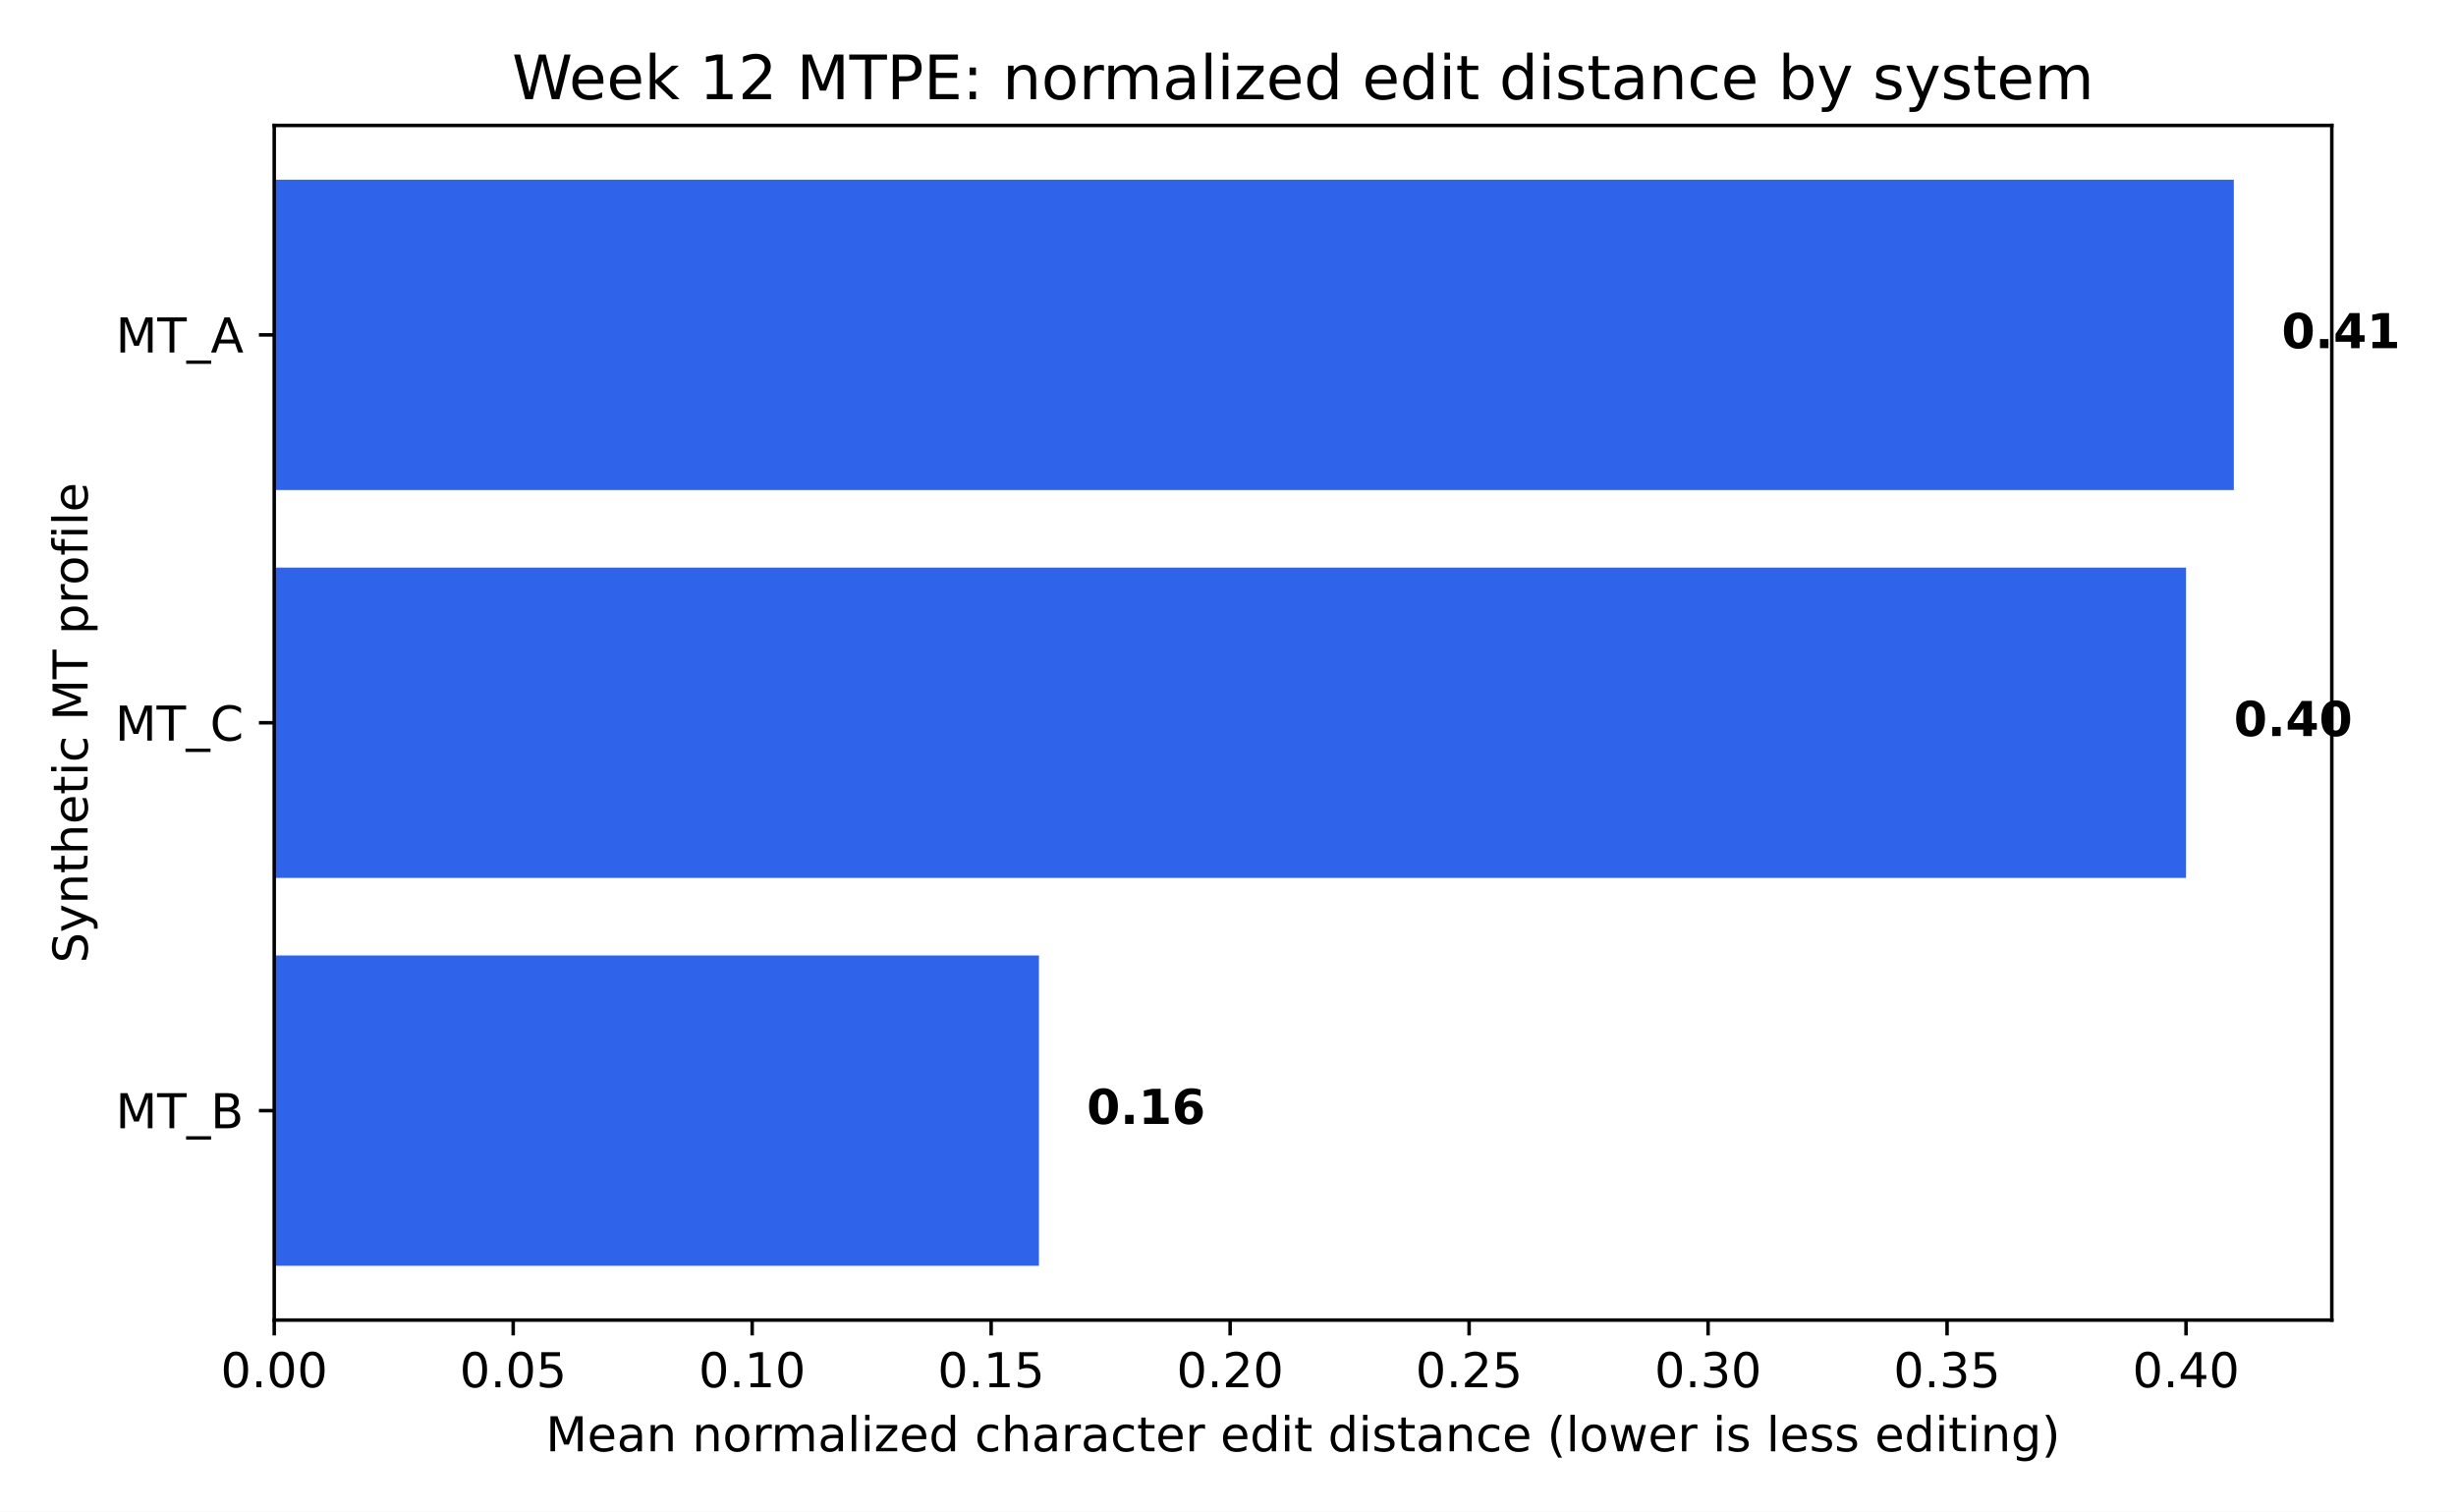
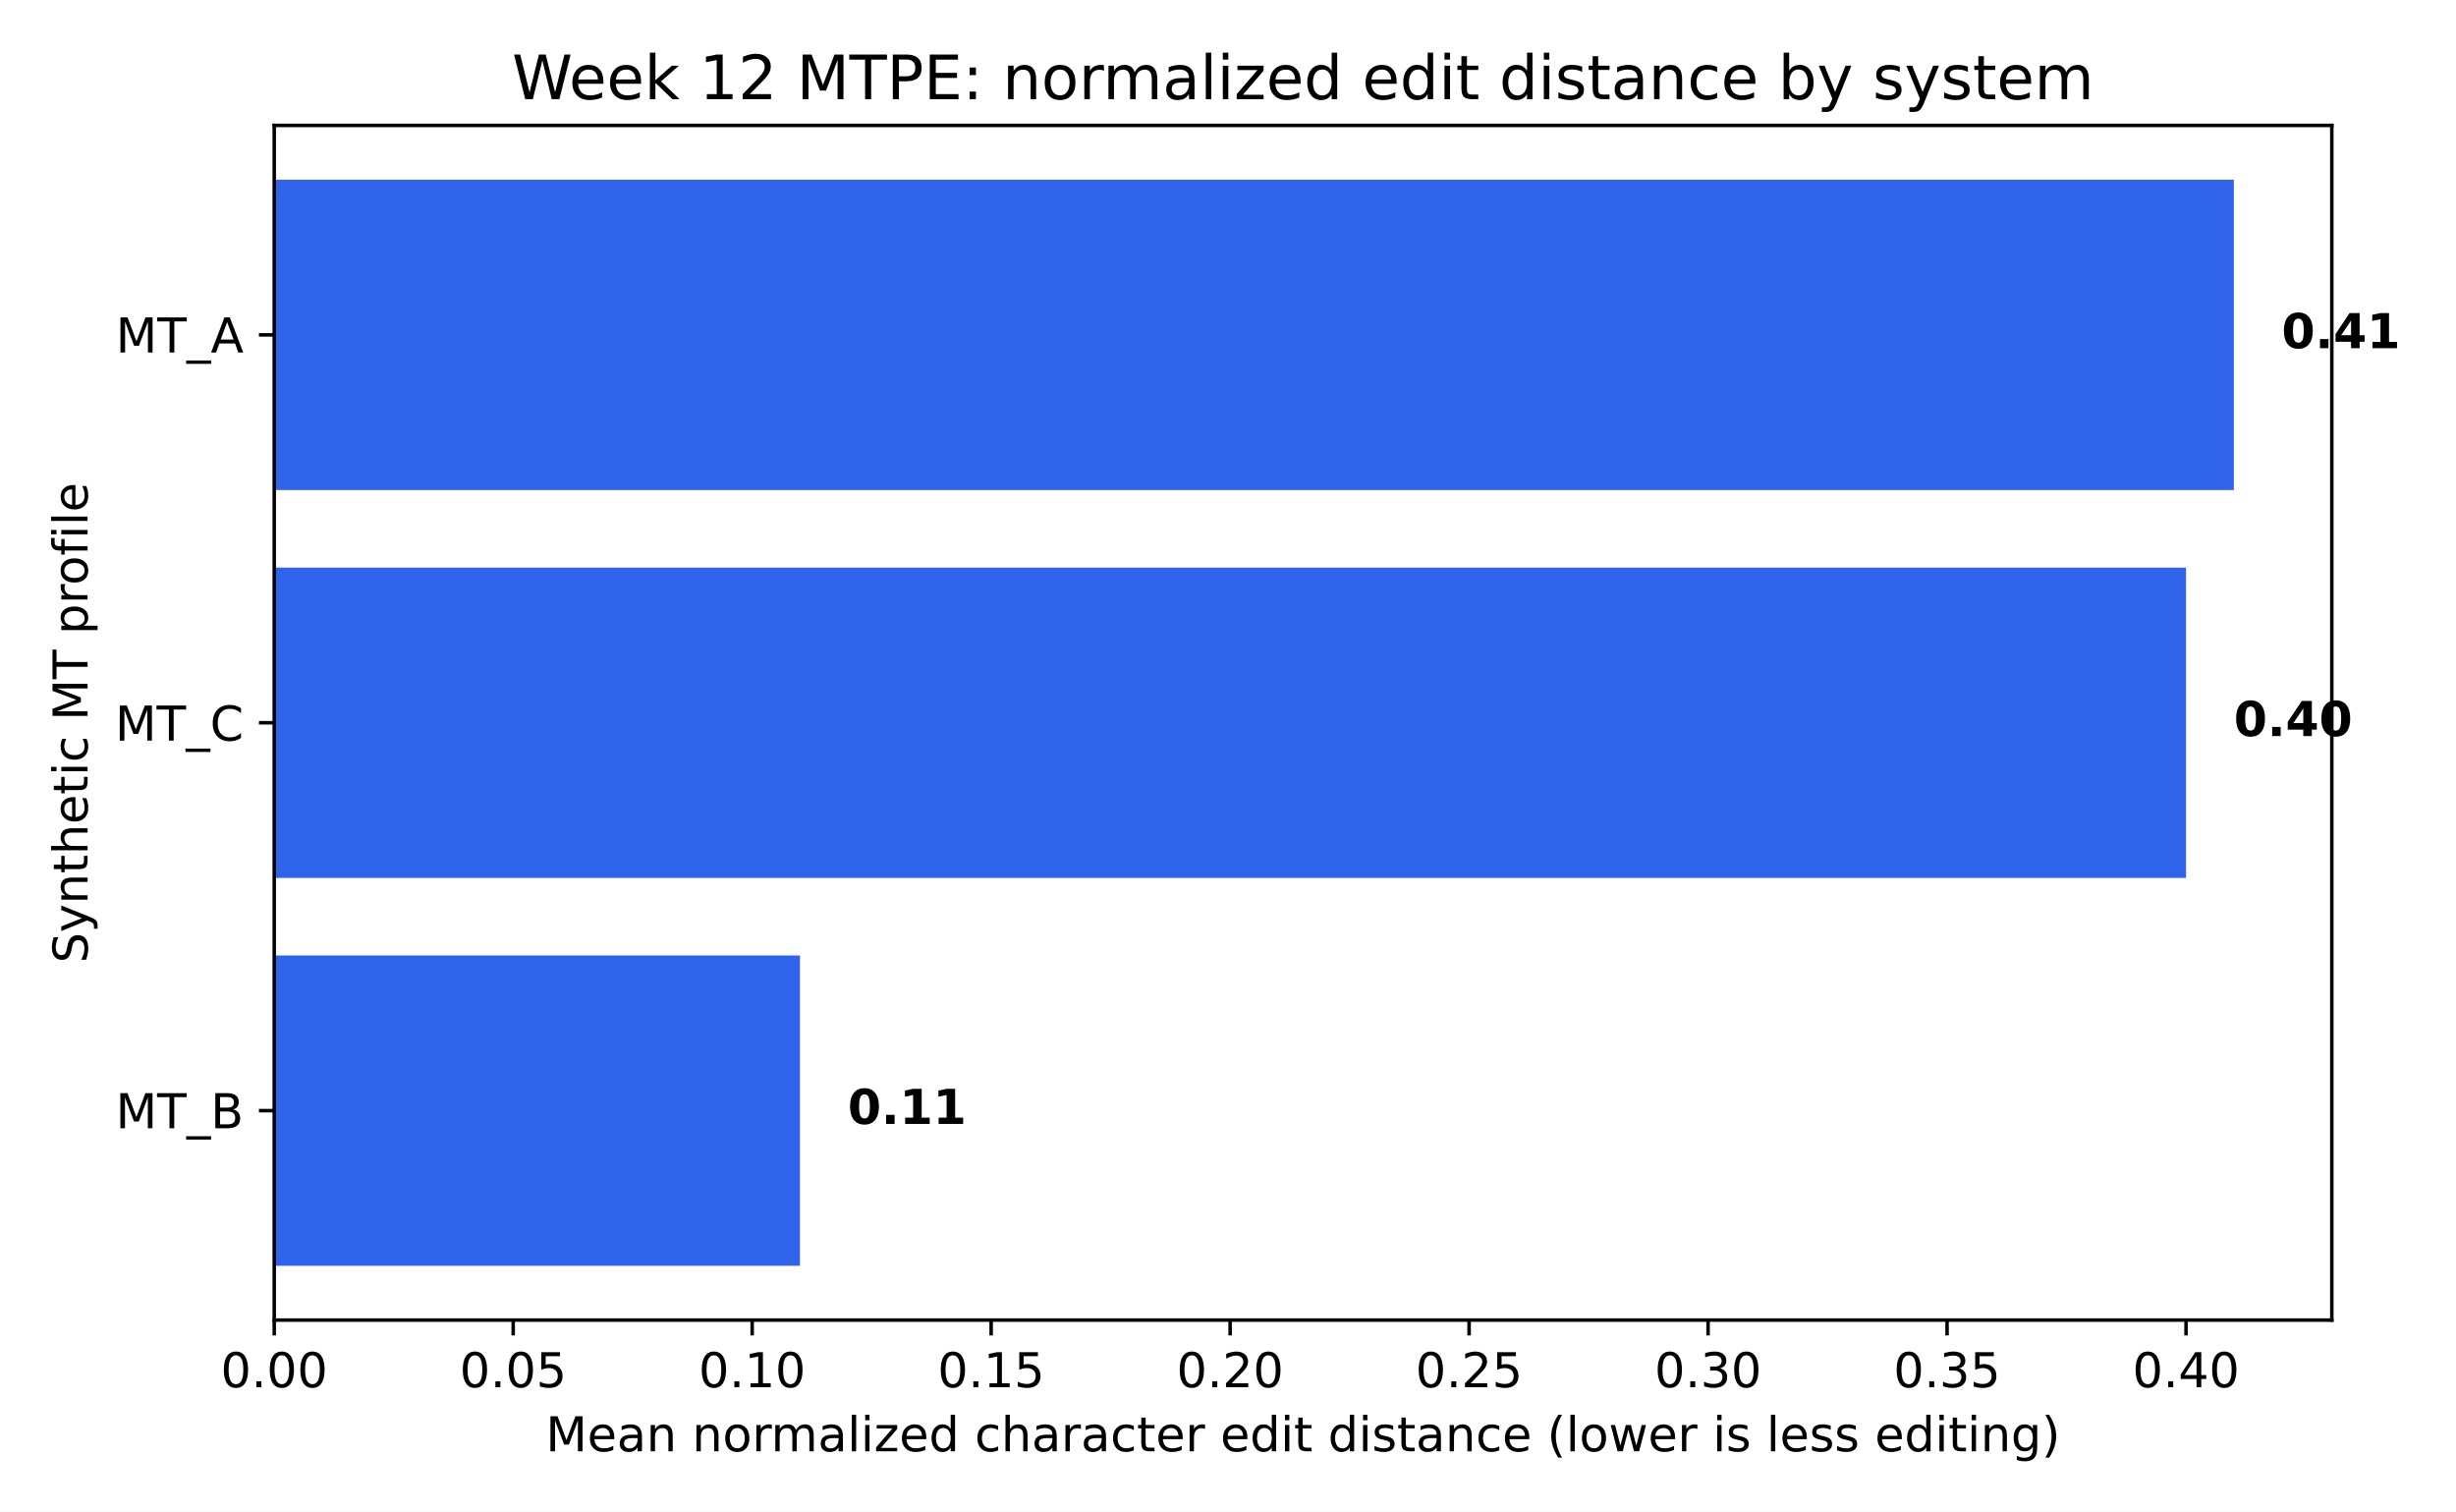
<svg xmlns="http://www.w3.org/2000/svg" xmlns:xlink="http://www.w3.org/1999/xlink" width="561.6pt" height="345.6pt" viewBox="0 0 561.6 345.6" version="1.1">
  <defs>
    <style type="text/css">*{stroke-linejoin: round; stroke-linecap: butt}</style>
  </defs>
  <g id="figure_1">
    <g id="patch_1">
      <path d="M 0 345.6 L 561.6 345.6 L 561.6 0 L 0 0 z " style="fill: #ffffff" />
    </g>
    <g id="axes_1">
      <g id="patch_2">
        <path d="M 62.705 301.84 L 533.201 301.84 L 533.201 28.68 L 62.705 28.68 z " style="fill: #ffffff" />
      </g>
      <g id="patch_3">
-         <path d="M 62.705 289.424 L 237.57 289.424 L 237.57 218.473 L 62.705 218.473 z " clip-path="url(#p471a592972)" style="fill: #2f63ea" />
+         <path d="M 62.705 289.424 L 182.925 289.424 L 182.925 218.473 L 62.705 218.473 z " clip-path="url(#pc0c512b8da)" style="fill: #2f63ea" />
      </g>
      <g id="patch_4">
-         <path d="M 62.705 200.735 L 499.867 200.735 L 499.867 129.785 L 62.705 129.785 z " clip-path="url(#p471a592972)" style="fill: #2f63ea" />
+         <path d="M 62.705 200.735 L 499.867 200.735 L 499.867 129.785 L 62.705 129.785 z " clip-path="url(#pc0c512b8da)" style="fill: #2f63ea" />
      </g>
      <g id="patch_5">
-         <path d="M 62.705 112.047 L 510.796 112.047 L 510.796 41.096 L 62.705 41.096 z " clip-path="url(#p471a592972)" style="fill: #2f63ea" />
+         <path d="M 62.705 112.047 L 510.796 112.047 L 510.796 41.096 L 62.705 41.096 z " clip-path="url(#pc0c512b8da)" style="fill: #2f63ea" />
      </g>
      <g id="matplotlib.axis_1">
        <g id="xtick_1">
          <g id="line2d_1">
            <defs>
-               <path id="med343d8e0c" d="M 0 0 L 0 3.5 " style="stroke: #000000; stroke-width: 0.8" />
+               <path id="m6faacc003a" d="M 0 0 L 0 3.5 " style="stroke: #000000; stroke-width: 0.8" />
            </defs>
            <g>
-               <use xlink:href="#med343d8e0c" x="62.705" y="301.84" style="stroke: #000000; stroke-width: 0.8" />
+               <use xlink:href="#m6faacc003a" x="62.705" y="301.84" style="stroke: #000000; stroke-width: 0.8" />
            </g>
          </g>
          <g id="text_1">
            <g transform="translate(50.45891 317.1983) scale(0.11 -0.11)">
              <defs>
                <path id="DejaVuSans-30" d="M 2034 4250 Q 1547 4250 1301 3770 Q 1056 3291 1056 2328 Q 1056 1369 1301 889 Q 1547 409 2034 409 Q 2525 409 2770 889 Q 3016 1369 3016 2328 Q 3016 3291 2770 3770 Q 2525 4250 2034 4250 z M 2034 4750 Q 2819 4750 3233 4129 Q 3647 3509 3647 2328 Q 3647 1150 3233 529 Q 2819 -91 2034 -91 Q 1250 -91 836 529 Q 422 1150 422 2328 Q 422 3509 836 4129 Q 1250 4750 2034 4750 z " transform="scale(0.015625)" />
                <path id="DejaVuSans-2e" d="M 684 794 L 1344 794 L 1344 0 L 684 0 L 684 794 z " transform="scale(0.015625)" />
              </defs>
              <use xlink:href="#DejaVuSans-30" />
              <use xlink:href="#DejaVuSans-2e" x="63.623" />
              <use xlink:href="#DejaVuSans-30" x="95.41" />
              <use xlink:href="#DejaVuSans-30" x="159.033" />
            </g>
          </g>
        </g>
        <g id="xtick_2">
          <g id="line2d_2">
            <g>
-               <use xlink:href="#med343d8e0c" x="117.35" y="301.84" style="stroke: #000000; stroke-width: 0.8" />
+               <use xlink:href="#m6faacc003a" x="117.35" y="301.84" style="stroke: #000000; stroke-width: 0.8" />
            </g>
          </g>
          <g id="text_2">
            <g transform="translate(105.1042 317.1983) scale(0.11 -0.11)">
              <defs>
                <path id="DejaVuSans-35" d="M 691 4666 L 3169 4666 L 3169 4134 L 1269 4134 L 1269 2991 Q 1406 3038 1543 3061 Q 1681 3084 1819 3084 Q 2600 3084 3056 2656 Q 3513 2228 3513 1497 Q 3513 744 3044 326 Q 2575 -91 1722 -91 Q 1428 -91 1123 -41 Q 819 9 494 109 L 494 744 Q 775 591 1075 516 Q 1375 441 1709 441 Q 2250 441 2565 725 Q 2881 1009 2881 1497 Q 2881 1984 2565 2268 Q 2250 2553 1709 2553 Q 1456 2553 1204 2497 Q 953 2441 691 2322 L 691 4666 z " transform="scale(0.015625)" />
              </defs>
              <use xlink:href="#DejaVuSans-30" />
              <use xlink:href="#DejaVuSans-2e" x="63.623" />
              <use xlink:href="#DejaVuSans-30" x="95.41" />
              <use xlink:href="#DejaVuSans-35" x="159.033" />
            </g>
          </g>
        </g>
        <g id="xtick_3">
          <g id="line2d_3">
            <g>
-               <use xlink:href="#med343d8e0c" x="171.996" y="301.84" style="stroke: #000000; stroke-width: 0.8" />
+               <use xlink:href="#m6faacc003a" x="171.996" y="301.84" style="stroke: #000000; stroke-width: 0.8" />
            </g>
          </g>
          <g id="text_3">
            <g transform="translate(159.7494 317.1983) scale(0.11 -0.11)">
              <defs>
                <path id="DejaVuSans-31" d="M 794 531 L 1825 531 L 1825 4091 L 703 3866 L 703 4441 L 1819 4666 L 2450 4666 L 2450 531 L 3481 531 L 3481 0 L 794 0 L 794 531 z " transform="scale(0.015625)" />
              </defs>
              <use xlink:href="#DejaVuSans-30" />
              <use xlink:href="#DejaVuSans-2e" x="63.623" />
              <use xlink:href="#DejaVuSans-31" x="95.41" />
              <use xlink:href="#DejaVuSans-30" x="159.033" />
            </g>
          </g>
        </g>
        <g id="xtick_4">
          <g id="line2d_4">
            <g>
-               <use xlink:href="#med343d8e0c" x="226.641" y="301.84" style="stroke: #000000; stroke-width: 0.8" />
+               <use xlink:href="#m6faacc003a" x="226.641" y="301.84" style="stroke: #000000; stroke-width: 0.8" />
            </g>
          </g>
          <g id="text_4">
            <g transform="translate(214.3947 317.1983) scale(0.11 -0.11)">
              <use xlink:href="#DejaVuSans-30" />
              <use xlink:href="#DejaVuSans-2e" x="63.623" />
              <use xlink:href="#DejaVuSans-31" x="95.41" />
              <use xlink:href="#DejaVuSans-35" x="159.033" />
            </g>
          </g>
        </g>
        <g id="xtick_5">
          <g id="line2d_5">
            <g>
-               <use xlink:href="#med343d8e0c" x="281.286" y="301.84" style="stroke: #000000; stroke-width: 0.8" />
+               <use xlink:href="#m6faacc003a" x="281.286" y="301.84" style="stroke: #000000; stroke-width: 0.8" />
            </g>
          </g>
          <g id="text_5">
            <g transform="translate(269.0399 317.1983) scale(0.11 -0.11)">
              <defs>
                <path id="DejaVuSans-32" d="M 1228 531 L 3431 531 L 3431 0 L 469 0 L 469 531 Q 828 903 1448 1529 Q 2069 2156 2228 2338 Q 2531 2678 2651 2914 Q 2772 3150 2772 3378 Q 2772 3750 2511 3984 Q 2250 4219 1831 4219 Q 1534 4219 1204 4116 Q 875 4013 500 3803 L 500 4441 Q 881 4594 1212 4672 Q 1544 4750 1819 4750 Q 2544 4750 2975 4387 Q 3406 4025 3406 3419 Q 3406 3131 3298 2873 Q 3191 2616 2906 2266 Q 2828 2175 2409 1742 Q 1991 1309 1228 531 z " transform="scale(0.015625)" />
              </defs>
              <use xlink:href="#DejaVuSans-30" />
              <use xlink:href="#DejaVuSans-2e" x="63.623" />
              <use xlink:href="#DejaVuSans-32" x="95.41" />
              <use xlink:href="#DejaVuSans-30" x="159.033" />
            </g>
          </g>
        </g>
        <g id="xtick_6">
          <g id="line2d_6">
            <g>
-               <use xlink:href="#med343d8e0c" x="335.931" y="301.84" style="stroke: #000000; stroke-width: 0.8" />
+               <use xlink:href="#m6faacc003a" x="335.931" y="301.84" style="stroke: #000000; stroke-width: 0.8" />
            </g>
          </g>
          <g id="text_6">
            <g transform="translate(323.6852 317.1983) scale(0.11 -0.11)">
              <use xlink:href="#DejaVuSans-30" />
              <use xlink:href="#DejaVuSans-2e" x="63.623" />
              <use xlink:href="#DejaVuSans-32" x="95.41" />
              <use xlink:href="#DejaVuSans-35" x="159.033" />
            </g>
          </g>
        </g>
        <g id="xtick_7">
          <g id="line2d_7">
            <g>
-               <use xlink:href="#med343d8e0c" x="390.577" y="301.84" style="stroke: #000000; stroke-width: 0.8" />
+               <use xlink:href="#m6faacc003a" x="390.577" y="301.84" style="stroke: #000000; stroke-width: 0.8" />
            </g>
          </g>
          <g id="text_7">
            <g transform="translate(378.3304 317.1983) scale(0.11 -0.11)">
              <defs>
                <path id="DejaVuSans-33" d="M 2597 2516 Q 3050 2419 3304 2112 Q 3559 1806 3559 1356 Q 3559 666 3084 287 Q 2609 -91 1734 -91 Q 1441 -91 1130 -33 Q 819 25 488 141 L 488 750 Q 750 597 1062 519 Q 1375 441 1716 441 Q 2309 441 2620 675 Q 2931 909 2931 1356 Q 2931 1769 2642 2001 Q 2353 2234 1838 2234 L 1294 2234 L 1294 2753 L 1863 2753 Q 2328 2753 2575 2939 Q 2822 3125 2822 3475 Q 2822 3834 2567 4026 Q 2313 4219 1838 4219 Q 1578 4219 1281 4162 Q 984 4106 628 3988 L 628 4550 Q 988 4650 1302 4700 Q 1616 4750 1894 4750 Q 2613 4750 3031 4423 Q 3450 4097 3450 3541 Q 3450 3153 3228 2886 Q 3006 2619 2597 2516 z " transform="scale(0.015625)" />
              </defs>
              <use xlink:href="#DejaVuSans-30" />
              <use xlink:href="#DejaVuSans-2e" x="63.623" />
              <use xlink:href="#DejaVuSans-33" x="95.41" />
              <use xlink:href="#DejaVuSans-30" x="159.033" />
            </g>
          </g>
        </g>
        <g id="xtick_8">
          <g id="line2d_8">
            <g>
-               <use xlink:href="#med343d8e0c" x="445.222" y="301.84" style="stroke: #000000; stroke-width: 0.8" />
+               <use xlink:href="#m6faacc003a" x="445.222" y="301.84" style="stroke: #000000; stroke-width: 0.8" />
            </g>
          </g>
          <g id="text_8">
            <g transform="translate(432.9757 317.1983) scale(0.11 -0.11)">
              <use xlink:href="#DejaVuSans-30" />
              <use xlink:href="#DejaVuSans-2e" x="63.623" />
              <use xlink:href="#DejaVuSans-33" x="95.41" />
              <use xlink:href="#DejaVuSans-35" x="159.033" />
            </g>
          </g>
        </g>
        <g id="xtick_9">
          <g id="line2d_9">
            <g>
-               <use xlink:href="#med343d8e0c" x="499.867" y="301.84" style="stroke: #000000; stroke-width: 0.8" />
+               <use xlink:href="#m6faacc003a" x="499.867" y="301.84" style="stroke: #000000; stroke-width: 0.8" />
            </g>
          </g>
          <g id="text_9">
            <g transform="translate(487.6209 317.1983) scale(0.11 -0.11)">
              <defs>
                <path id="DejaVuSans-34" d="M 2419 4116 L 825 1625 L 2419 1625 L 2419 4116 z M 2253 4666 L 3047 4666 L 3047 1625 L 3713 1625 L 3713 1100 L 3047 1100 L 3047 0 L 2419 0 L 2419 1100 L 313 1100 L 313 1709 L 2253 4666 z " transform="scale(0.015625)" />
              </defs>
              <use xlink:href="#DejaVuSans-30" />
              <use xlink:href="#DejaVuSans-2e" x="63.623" />
              <use xlink:href="#DejaVuSans-34" x="95.41" />
              <use xlink:href="#DejaVuSans-30" x="159.033" />
            </g>
          </g>
        </g>
        <g id="text_10">
          <g transform="translate(124.7896 331.8442) scale(0.11 -0.11)">
            <defs>
              <path id="DejaVuSans-4d" d="M 628 4666 L 1569 4666 L 2759 1491 L 3956 4666 L 4897 4666 L 4897 0 L 4281 0 L 4281 4097 L 3078 897 L 2444 897 L 1241 4097 L 1241 0 L 628 0 L 628 4666 z " transform="scale(0.015625)" />
              <path id="DejaVuSans-65" d="M 3597 1894 L 3597 1613 L 953 1613 Q 991 1019 1311 708 Q 1631 397 2203 397 Q 2534 397 2845 478 Q 3156 559 3463 722 L 3463 178 Q 3153 47 2828 -22 Q 2503 -91 2169 -91 Q 1331 -91 842 396 Q 353 884 353 1716 Q 353 2575 817 3079 Q 1281 3584 2069 3584 Q 2775 3584 3186 3129 Q 3597 2675 3597 1894 z M 3022 2063 Q 3016 2534 2758 2815 Q 2500 3097 2075 3097 Q 1594 3097 1305 2825 Q 1016 2553 972 2059 L 3022 2063 z " transform="scale(0.015625)" />
              <path id="DejaVuSans-61" d="M 2194 1759 Q 1497 1759 1228 1600 Q 959 1441 959 1056 Q 959 750 1161 570 Q 1363 391 1709 391 Q 2188 391 2477 730 Q 2766 1069 2766 1631 L 2766 1759 L 2194 1759 z M 3341 1997 L 3341 0 L 2766 0 L 2766 531 Q 2569 213 2275 61 Q 1981 -91 1556 -91 Q 1019 -91 701 211 Q 384 513 384 1019 Q 384 1609 779 1909 Q 1175 2209 1959 2209 L 2766 2209 L 2766 2266 Q 2766 2663 2505 2880 Q 2244 3097 1772 3097 Q 1472 3097 1187 3025 Q 903 2953 641 2809 L 641 3341 Q 956 3463 1253 3523 Q 1550 3584 1831 3584 Q 2591 3584 2966 3190 Q 3341 2797 3341 1997 z " transform="scale(0.015625)" />
              <path id="DejaVuSans-6e" d="M 3513 2113 L 3513 0 L 2938 0 L 2938 2094 Q 2938 2591 2744 2837 Q 2550 3084 2163 3084 Q 1697 3084 1428 2787 Q 1159 2491 1159 1978 L 1159 0 L 581 0 L 581 3500 L 1159 3500 L 1159 2956 Q 1366 3272 1645 3428 Q 1925 3584 2291 3584 Q 2894 3584 3203 3211 Q 3513 2838 3513 2113 z " transform="scale(0.015625)" />
              <path id="DejaVuSans-20" transform="scale(0.015625)" />
              <path id="DejaVuSans-6f" d="M 1959 3097 Q 1497 3097 1228 2736 Q 959 2375 959 1747 Q 959 1119 1226 758 Q 1494 397 1959 397 Q 2419 397 2687 759 Q 2956 1122 2956 1747 Q 2956 2369 2687 2733 Q 2419 3097 1959 3097 z M 1959 3584 Q 2709 3584 3137 3096 Q 3566 2609 3566 1747 Q 3566 888 3137 398 Q 2709 -91 1959 -91 Q 1206 -91 779 398 Q 353 888 353 1747 Q 353 2609 779 3096 Q 1206 3584 1959 3584 z " transform="scale(0.015625)" />
              <path id="DejaVuSans-72" d="M 2631 2963 Q 2534 3019 2420 3045 Q 2306 3072 2169 3072 Q 1681 3072 1420 2755 Q 1159 2438 1159 1844 L 1159 0 L 581 0 L 581 3500 L 1159 3500 L 1159 2956 Q 1341 3275 1631 3429 Q 1922 3584 2338 3584 Q 2397 3584 2469 3576 Q 2541 3569 2628 3553 L 2631 2963 z " transform="scale(0.015625)" />
              <path id="DejaVuSans-6d" d="M 3328 2828 Q 3544 3216 3844 3400 Q 4144 3584 4550 3584 Q 5097 3584 5394 3201 Q 5691 2819 5691 2113 L 5691 0 L 5113 0 L 5113 2094 Q 5113 2597 4934 2840 Q 4756 3084 4391 3084 Q 3944 3084 3684 2787 Q 3425 2491 3425 1978 L 3425 0 L 2847 0 L 2847 2094 Q 2847 2600 2669 2842 Q 2491 3084 2119 3084 Q 1678 3084 1418 2786 Q 1159 2488 1159 1978 L 1159 0 L 581 0 L 581 3500 L 1159 3500 L 1159 2956 Q 1356 3278 1631 3431 Q 1906 3584 2284 3584 Q 2666 3584 2933 3390 Q 3200 3197 3328 2828 z " transform="scale(0.015625)" />
              <path id="DejaVuSans-6c" d="M 603 4863 L 1178 4863 L 1178 0 L 603 0 L 603 4863 z " transform="scale(0.015625)" />
              <path id="DejaVuSans-69" d="M 603 3500 L 1178 3500 L 1178 0 L 603 0 L 603 3500 z M 603 4863 L 1178 4863 L 1178 4134 L 603 4134 L 603 4863 z " transform="scale(0.015625)" />
              <path id="DejaVuSans-7a" d="M 353 3500 L 3084 3500 L 3084 2975 L 922 459 L 3084 459 L 3084 0 L 275 0 L 275 525 L 2438 3041 L 353 3041 L 353 3500 z " transform="scale(0.015625)" />
              <path id="DejaVuSans-64" d="M 2906 2969 L 2906 4863 L 3481 4863 L 3481 0 L 2906 0 L 2906 525 Q 2725 213 2448 61 Q 2172 -91 1784 -91 Q 1150 -91 751 415 Q 353 922 353 1747 Q 353 2572 751 3078 Q 1150 3584 1784 3584 Q 2172 3584 2448 3432 Q 2725 3281 2906 2969 z M 947 1747 Q 947 1113 1208 752 Q 1469 391 1925 391 Q 2381 391 2643 752 Q 2906 1113 2906 1747 Q 2906 2381 2643 2742 Q 2381 3103 1925 3103 Q 1469 3103 1208 2742 Q 947 2381 947 1747 z " transform="scale(0.015625)" />
              <path id="DejaVuSans-63" d="M 3122 3366 L 3122 2828 Q 2878 2963 2633 3030 Q 2388 3097 2138 3097 Q 1578 3097 1268 2742 Q 959 2388 959 1747 Q 959 1106 1268 751 Q 1578 397 2138 397 Q 2388 397 2633 464 Q 2878 531 3122 666 L 3122 134 Q 2881 22 2623 -34 Q 2366 -91 2075 -91 Q 1284 -91 818 406 Q 353 903 353 1747 Q 353 2603 823 3093 Q 1294 3584 2113 3584 Q 2378 3584 2631 3529 Q 2884 3475 3122 3366 z " transform="scale(0.015625)" />
              <path id="DejaVuSans-68" d="M 3513 2113 L 3513 0 L 2938 0 L 2938 2094 Q 2938 2591 2744 2837 Q 2550 3084 2163 3084 Q 1697 3084 1428 2787 Q 1159 2491 1159 1978 L 1159 0 L 581 0 L 581 4863 L 1159 4863 L 1159 2956 Q 1366 3272 1645 3428 Q 1925 3584 2291 3584 Q 2894 3584 3203 3211 Q 3513 2838 3513 2113 z " transform="scale(0.015625)" />
              <path id="DejaVuSans-74" d="M 1172 4494 L 1172 3500 L 2356 3500 L 2356 3053 L 1172 3053 L 1172 1153 Q 1172 725 1289 603 Q 1406 481 1766 481 L 2356 481 L 2356 0 L 1766 0 Q 1100 0 847 248 Q 594 497 594 1153 L 594 3053 L 172 3053 L 172 3500 L 594 3500 L 594 4494 L 1172 4494 z " transform="scale(0.015625)" />
              <path id="DejaVuSans-73" d="M 2834 3397 L 2834 2853 Q 2591 2978 2328 3040 Q 2066 3103 1784 3103 Q 1356 3103 1142 2972 Q 928 2841 928 2578 Q 928 2378 1081 2264 Q 1234 2150 1697 2047 L 1894 2003 Q 2506 1872 2764 1633 Q 3022 1394 3022 966 Q 3022 478 2636 193 Q 2250 -91 1575 -91 Q 1294 -91 989 -36 Q 684 19 347 128 L 347 722 Q 666 556 975 473 Q 1284 391 1588 391 Q 1994 391 2212 530 Q 2431 669 2431 922 Q 2431 1156 2273 1281 Q 2116 1406 1581 1522 L 1381 1569 Q 847 1681 609 1914 Q 372 2147 372 2553 Q 372 3047 722 3315 Q 1072 3584 1716 3584 Q 2034 3584 2315 3537 Q 2597 3491 2834 3397 z " transform="scale(0.015625)" />
              <path id="DejaVuSans-28" d="M 1984 4856 Q 1566 4138 1362 3434 Q 1159 2731 1159 2009 Q 1159 1288 1364 580 Q 1569 -128 1984 -844 L 1484 -844 Q 1016 -109 783 600 Q 550 1309 550 2009 Q 550 2706 781 3412 Q 1013 4119 1484 4856 L 1984 4856 z " transform="scale(0.015625)" />
              <path id="DejaVuSans-77" d="M 269 3500 L 844 3500 L 1563 769 L 2278 3500 L 2956 3500 L 3675 769 L 4391 3500 L 4966 3500 L 4050 0 L 3372 0 L 2619 2869 L 1863 0 L 1184 0 L 269 3500 z " transform="scale(0.015625)" />
              <path id="DejaVuSans-67" d="M 2906 1791 Q 2906 2416 2648 2759 Q 2391 3103 1925 3103 Q 1463 3103 1205 2759 Q 947 2416 947 1791 Q 947 1169 1205 825 Q 1463 481 1925 481 Q 2391 481 2648 825 Q 2906 1169 2906 1791 z M 3481 434 Q 3481 -459 3084 -895 Q 2688 -1331 1869 -1331 Q 1566 -1331 1297 -1286 Q 1028 -1241 775 -1147 L 775 -588 Q 1028 -725 1275 -790 Q 1522 -856 1778 -856 Q 2344 -856 2625 -561 Q 2906 -266 2906 331 L 2906 616 Q 2728 306 2450 153 Q 2172 0 1784 0 Q 1141 0 747 490 Q 353 981 353 1791 Q 353 2603 747 3093 Q 1141 3584 1784 3584 Q 2172 3584 2450 3431 Q 2728 3278 2906 2969 L 2906 3500 L 3481 3500 L 3481 434 z " transform="scale(0.015625)" />
              <path id="DejaVuSans-29" d="M 513 4856 L 1013 4856 Q 1481 4119 1714 3412 Q 1947 2706 1947 2009 Q 1947 1309 1714 600 Q 1481 -109 1013 -844 L 513 -844 Q 928 -128 1133 580 Q 1338 1288 1338 2009 Q 1338 2731 1133 3434 Q 928 4138 513 4856 z " transform="scale(0.015625)" />
            </defs>
            <use xlink:href="#DejaVuSans-4d" />
            <use xlink:href="#DejaVuSans-65" x="86.279" />
            <use xlink:href="#DejaVuSans-61" x="147.803" />
            <use xlink:href="#DejaVuSans-6e" x="209.082" />
            <use xlink:href="#DejaVuSans-20" x="272.461" />
            <use xlink:href="#DejaVuSans-6e" x="304.248" />
            <use xlink:href="#DejaVuSans-6f" x="367.627" />
            <use xlink:href="#DejaVuSans-72" x="428.809" />
            <use xlink:href="#DejaVuSans-6d" x="468.172" />
            <use xlink:href="#DejaVuSans-61" x="565.584" />
            <use xlink:href="#DejaVuSans-6c" x="626.863" />
            <use xlink:href="#DejaVuSans-69" x="654.646" />
            <use xlink:href="#DejaVuSans-7a" x="682.43" />
            <use xlink:href="#DejaVuSans-65" x="734.92" />
            <use xlink:href="#DejaVuSans-64" x="796.443" />
            <use xlink:href="#DejaVuSans-20" x="859.92" />
            <use xlink:href="#DejaVuSans-63" x="891.707" />
            <use xlink:href="#DejaVuSans-68" x="946.688" />
            <use xlink:href="#DejaVuSans-61" x="1010.066" />
            <use xlink:href="#DejaVuSans-72" x="1071.346" />
            <use xlink:href="#DejaVuSans-61" x="1112.459" />
            <use xlink:href="#DejaVuSans-63" x="1173.738" />
            <use xlink:href="#DejaVuSans-74" x="1228.719" />
            <use xlink:href="#DejaVuSans-65" x="1267.928" />
            <use xlink:href="#DejaVuSans-72" x="1329.451" />
            <use xlink:href="#DejaVuSans-20" x="1370.564" />
            <use xlink:href="#DejaVuSans-65" x="1402.352" />
            <use xlink:href="#DejaVuSans-64" x="1463.875" />
            <use xlink:href="#DejaVuSans-69" x="1527.352" />
            <use xlink:href="#DejaVuSans-74" x="1555.135" />
            <use xlink:href="#DejaVuSans-20" x="1594.344" />
            <use xlink:href="#DejaVuSans-64" x="1626.131" />
            <use xlink:href="#DejaVuSans-69" x="1689.607" />
            <use xlink:href="#DejaVuSans-73" x="1717.391" />
            <use xlink:href="#DejaVuSans-74" x="1769.49" />
            <use xlink:href="#DejaVuSans-61" x="1808.699" />
            <use xlink:href="#DejaVuSans-6e" x="1869.979" />
            <use xlink:href="#DejaVuSans-63" x="1933.357" />
            <use xlink:href="#DejaVuSans-65" x="1988.338" />
            <use xlink:href="#DejaVuSans-20" x="2049.861" />
            <use xlink:href="#DejaVuSans-28" x="2081.648" />
            <use xlink:href="#DejaVuSans-6c" x="2120.662" />
            <use xlink:href="#DejaVuSans-6f" x="2148.445" />
            <use xlink:href="#DejaVuSans-77" x="2209.627" />
            <use xlink:href="#DejaVuSans-65" x="2291.414" />
            <use xlink:href="#DejaVuSans-72" x="2352.938" />
            <use xlink:href="#DejaVuSans-20" x="2394.051" />
            <use xlink:href="#DejaVuSans-69" x="2425.838" />
            <use xlink:href="#DejaVuSans-73" x="2453.621" />
            <use xlink:href="#DejaVuSans-20" x="2505.721" />
            <use xlink:href="#DejaVuSans-6c" x="2537.508" />
            <use xlink:href="#DejaVuSans-65" x="2565.291" />
            <use xlink:href="#DejaVuSans-73" x="2626.814" />
            <use xlink:href="#DejaVuSans-73" x="2678.914" />
            <use xlink:href="#DejaVuSans-20" x="2731.014" />
            <use xlink:href="#DejaVuSans-65" x="2762.801" />
            <use xlink:href="#DejaVuSans-64" x="2824.324" />
            <use xlink:href="#DejaVuSans-69" x="2887.801" />
            <use xlink:href="#DejaVuSans-74" x="2915.584" />
            <use xlink:href="#DejaVuSans-69" x="2954.793" />
            <use xlink:href="#DejaVuSans-6e" x="2982.576" />
            <use xlink:href="#DejaVuSans-67" x="3045.955" />
            <use xlink:href="#DejaVuSans-29" x="3109.432" />
          </g>
        </g>
      </g>
      <g id="matplotlib.axis_2">
        <g id="ytick_1">
          <g id="line2d_10">
            <defs>
-               <path id="m36c4187b0c" d="M 0 0 L -3.5 0 " style="stroke: #000000; stroke-width: 0.8" />
+               <path id="ma55003c99c" d="M 0 0 L -3.5 0 " style="stroke: #000000; stroke-width: 0.8" />
            </defs>
            <g>
-               <use xlink:href="#m36c4187b0c" x="62.705" y="253.948" style="stroke: #000000; stroke-width: 0.8" />
+               <use xlink:href="#ma55003c99c" x="62.705" y="253.948" style="stroke: #000000; stroke-width: 0.8" />
            </g>
          </g>
          <g id="text_11">
            <g transform="translate(26.44844 257.9745) scale(0.11 -0.11)">
              <defs>
                <path id="DejaVuSans-54" d="M -19 4666 L 3928 4666 L 3928 4134 L 2272 4134 L 2272 0 L 1638 0 L 1638 4134 L -19 4134 L -19 4666 z " transform="scale(0.015625)" />
                <path id="DejaVuSans-5f" d="M 3263 -1063 L 3263 -1509 L -63 -1509 L -63 -1063 L 3263 -1063 z " transform="scale(0.015625)" />
                <path id="DejaVuSans-42" d="M 1259 2228 L 1259 519 L 2272 519 Q 2781 519 3026 730 Q 3272 941 3272 1375 Q 3272 1813 3026 2020 Q 2781 2228 2272 2228 L 1259 2228 z M 1259 4147 L 1259 2741 L 2194 2741 Q 2656 2741 2882 2914 Q 3109 3088 3109 3444 Q 3109 3797 2882 3972 Q 2656 4147 2194 4147 L 1259 4147 z M 628 4666 L 2241 4666 Q 2963 4666 3353 4366 Q 3744 4066 3744 3513 Q 3744 3084 3544 2831 Q 3344 2578 2956 2516 Q 3422 2416 3680 2098 Q 3938 1781 3938 1306 Q 3938 681 3513 340 Q 3088 0 2303 0 L 628 0 L 628 4666 z " transform="scale(0.015625)" />
              </defs>
              <use xlink:href="#DejaVuSans-4d" />
              <use xlink:href="#DejaVuSans-54" x="86.279" />
              <use xlink:href="#DejaVuSans-5f" x="147.363" />
              <use xlink:href="#DejaVuSans-42" x="197.363" />
            </g>
          </g>
        </g>
        <g id="ytick_2">
          <g id="line2d_11">
            <g>
-               <use xlink:href="#m36c4187b0c" x="62.705" y="165.26" style="stroke: #000000; stroke-width: 0.8" />
+               <use xlink:href="#ma55003c99c" x="62.705" y="165.26" style="stroke: #000000; stroke-width: 0.8" />
            </g>
          </g>
          <g id="text_12">
            <g transform="translate(26.31437 169.342) scale(0.11 -0.11)">
              <defs>
                <path id="DejaVuSans-43" d="M 4122 4306 L 4122 3641 Q 3803 3938 3442 4084 Q 3081 4231 2675 4231 Q 1875 4231 1450 3742 Q 1025 3253 1025 2328 Q 1025 1406 1450 917 Q 1875 428 2675 428 Q 3081 428 3442 575 Q 3803 722 4122 1019 L 4122 359 Q 3791 134 3420 21 Q 3050 -91 2638 -91 Q 1578 -91 968 557 Q 359 1206 359 2328 Q 359 3453 968 4101 Q 1578 4750 2638 4750 Q 3056 4750 3426 4639 Q 3797 4528 4122 4306 z " transform="scale(0.015625)" />
              </defs>
              <use xlink:href="#DejaVuSans-4d" />
              <use xlink:href="#DejaVuSans-54" x="86.279" />
              <use xlink:href="#DejaVuSans-5f" x="147.363" />
              <use xlink:href="#DejaVuSans-43" x="197.363" />
            </g>
          </g>
        </g>
        <g id="ytick_3">
          <g id="line2d_12">
            <g>
-               <use xlink:href="#m36c4187b0c" x="62.705" y="76.572" style="stroke: #000000; stroke-width: 0.8" />
+               <use xlink:href="#ma55003c99c" x="62.705" y="76.572" style="stroke: #000000; stroke-width: 0.8" />
            </g>
          </g>
          <g id="text_13">
            <g transform="translate(26.47078 80.59786) scale(0.11 -0.11)">
              <defs>
                <path id="DejaVuSans-41" d="M 2188 4044 L 1331 1722 L 3047 1722 L 2188 4044 z M 1831 4666 L 2547 4666 L 4325 0 L 3669 0 L 3244 1197 L 1141 1197 L 716 0 L 50 0 L 1831 4666 z " transform="scale(0.015625)" />
              </defs>
              <use xlink:href="#DejaVuSans-4d" />
              <use xlink:href="#DejaVuSans-54" x="86.279" />
              <use xlink:href="#DejaVuSans-5f" x="147.363" />
              <use xlink:href="#DejaVuSans-41" x="197.363" />
            </g>
          </g>
        </g>
        <g id="text_14">
          <g transform="translate(20.02672 220.1981) rotate(-90) scale(0.11 -0.11)">
            <defs>
              <path id="DejaVuSans-53" d="M 3425 4513 L 3425 3897 Q 3066 4069 2747 4153 Q 2428 4238 2131 4238 Q 1616 4238 1336 4038 Q 1056 3838 1056 3469 Q 1056 3159 1242 3001 Q 1428 2844 1947 2747 L 2328 2669 Q 3034 2534 3370 2195 Q 3706 1856 3706 1288 Q 3706 609 3251 259 Q 2797 -91 1919 -91 Q 1588 -91 1214 -16 Q 841 59 441 206 L 441 856 Q 825 641 1194 531 Q 1563 422 1919 422 Q 2459 422 2753 634 Q 3047 847 3047 1241 Q 3047 1584 2836 1778 Q 2625 1972 2144 2069 L 1759 2144 Q 1053 2284 737 2584 Q 422 2884 422 3419 Q 422 4038 858 4394 Q 1294 4750 2059 4750 Q 2388 4750 2728 4690 Q 3069 4631 3425 4513 z " transform="scale(0.015625)" />
              <path id="DejaVuSans-79" d="M 2059 -325 Q 1816 -950 1584 -1140 Q 1353 -1331 966 -1331 L 506 -1331 L 506 -850 L 844 -850 Q 1081 -850 1212 -737 Q 1344 -625 1503 -206 L 1606 56 L 191 3500 L 800 3500 L 1894 763 L 2988 3500 L 3597 3500 L 2059 -325 z " transform="scale(0.015625)" />
              <path id="DejaVuSans-70" d="M 1159 525 L 1159 -1331 L 581 -1331 L 581 3500 L 1159 3500 L 1159 2969 Q 1341 3281 1617 3432 Q 1894 3584 2278 3584 Q 2916 3584 3314 3078 Q 3713 2572 3713 1747 Q 3713 922 3314 415 Q 2916 -91 2278 -91 Q 1894 -91 1617 61 Q 1341 213 1159 525 z M 3116 1747 Q 3116 2381 2855 2742 Q 2594 3103 2138 3103 Q 1681 3103 1420 2742 Q 1159 2381 1159 1747 Q 1159 1113 1420 752 Q 1681 391 2138 391 Q 2594 391 2855 752 Q 3116 1113 3116 1747 z " transform="scale(0.015625)" />
              <path id="DejaVuSans-66" d="M 2375 4863 L 2375 4384 L 1825 4384 Q 1516 4384 1395 4259 Q 1275 4134 1275 3809 L 1275 3500 L 2222 3500 L 2222 3053 L 1275 3053 L 1275 0 L 697 0 L 697 3053 L 147 3053 L 147 3500 L 697 3500 L 697 3744 Q 697 4328 969 4595 Q 1241 4863 1831 4863 L 2375 4863 z " transform="scale(0.015625)" />
            </defs>
            <use xlink:href="#DejaVuSans-53" />
            <use xlink:href="#DejaVuSans-79" x="63.477" />
            <use xlink:href="#DejaVuSans-6e" x="122.656" />
            <use xlink:href="#DejaVuSans-74" x="186.035" />
            <use xlink:href="#DejaVuSans-68" x="225.244" />
            <use xlink:href="#DejaVuSans-65" x="288.623" />
            <use xlink:href="#DejaVuSans-74" x="350.146" />
            <use xlink:href="#DejaVuSans-69" x="389.355" />
            <use xlink:href="#DejaVuSans-63" x="417.139" />
            <use xlink:href="#DejaVuSans-20" x="472.119" />
            <use xlink:href="#DejaVuSans-4d" x="503.906" />
            <use xlink:href="#DejaVuSans-54" x="590.186" />
            <use xlink:href="#DejaVuSans-20" x="651.27" />
            <use xlink:href="#DejaVuSans-70" x="683.057" />
            <use xlink:href="#DejaVuSans-72" x="746.533" />
            <use xlink:href="#DejaVuSans-6f" x="785.396" />
            <use xlink:href="#DejaVuSans-66" x="846.578" />
            <use xlink:href="#DejaVuSans-69" x="881.783" />
            <use xlink:href="#DejaVuSans-6c" x="909.566" />
            <use xlink:href="#DejaVuSans-65" x="937.35" />
          </g>
        </g>
      </g>
      <g id="patch_6">
        <path d="M 62.705 301.84 L 62.705 28.68 " style="fill: none; stroke: #000000; stroke-width: 0.8; stroke-linejoin: miter; stroke-linecap: square" />
      </g>
      <g id="patch_7">
        <path d="M 533.201 301.84 L 533.201 28.68 " style="fill: none; stroke: #000000; stroke-width: 0.8; stroke-linejoin: miter; stroke-linecap: square" />
      </g>
      <g id="patch_8">
        <path d="M 62.705 301.84 L 533.201 301.84 " style="fill: none; stroke: #000000; stroke-width: 0.8; stroke-linejoin: miter; stroke-linecap: square" />
      </g>
      <g id="patch_9">
        <path d="M 62.705 28.68 L 533.201 28.68 " style="fill: none; stroke: #000000; stroke-width: 0.8; stroke-linejoin: miter; stroke-linecap: square" />
      </g>
      <g id="text_15">
-         <g transform="translate(248.4989 256.9836) scale(0.11 -0.11)">
+         <g transform="translate(193.8536 256.9836) scale(0.11 -0.11)">
          <defs>
            <path id="DejaVuSans-Bold-30" d="M 2944 2338 Q 2944 3213 2780 3570 Q 2616 3928 2228 3928 Q 1841 3928 1675 3570 Q 1509 3213 1509 2338 Q 1509 1453 1675 1090 Q 1841 728 2228 728 Q 2613 728 2778 1090 Q 2944 1453 2944 2338 z M 4147 2328 Q 4147 1169 3647 539 Q 3147 -91 2228 -91 Q 1306 -91 806 539 Q 306 1169 306 2328 Q 306 3491 806 4120 Q 1306 4750 2228 4750 Q 3147 4750 3647 4120 Q 4147 3491 4147 2328 z " transform="scale(0.015625)" />
            <path id="DejaVuSans-Bold-2e" d="M 653 1209 L 1778 1209 L 1778 0 L 653 0 L 653 1209 z " transform="scale(0.015625)" />
            <path id="DejaVuSans-Bold-31" d="M 750 831 L 1813 831 L 1813 3847 L 722 3622 L 722 4441 L 1806 4666 L 2950 4666 L 2950 831 L 4013 831 L 4013 0 L 750 0 L 750 831 z " transform="scale(0.015625)" />
-             <path id="DejaVuSans-Bold-36" d="M 2316 2303 Q 2000 2303 1842 2098 Q 1684 1894 1684 1484 Q 1684 1075 1842 870 Q 2000 666 2316 666 Q 2634 666 2792 870 Q 2950 1075 2950 1484 Q 2950 1894 2792 2098 Q 2634 2303 2316 2303 z M 3803 4544 L 3803 3681 Q 3506 3822 3243 3889 Q 2981 3956 2731 3956 Q 2194 3956 1894 3657 Q 1594 3359 1544 2772 Q 1750 2925 1990 3001 Q 2231 3078 2516 3078 Q 3231 3078 3670 2659 Q 4109 2241 4109 1563 Q 4109 813 3618 361 Q 3128 -91 2303 -91 Q 1394 -91 895 523 Q 397 1138 397 2266 Q 397 3422 980 4083 Q 1563 4744 2578 4744 Q 2900 4744 3203 4694 Q 3506 4644 3803 4544 z " transform="scale(0.015625)" />
          </defs>
          <use xlink:href="#DejaVuSans-Bold-30" />
          <use xlink:href="#DejaVuSans-Bold-2e" x="69.58" />
          <use xlink:href="#DejaVuSans-Bold-31" x="107.568" />
-           <use xlink:href="#DejaVuSans-Bold-36" x="177.148" />
+           <use xlink:href="#DejaVuSans-Bold-31" x="177.148" />
        </g>
      </g>
      <g id="text_16">
        <g transform="translate(510.7961 168.2953) scale(0.11 -0.11)">
          <defs>
            <path id="DejaVuSans-Bold-34" d="M 2356 3675 L 1038 1722 L 2356 1722 L 2356 3675 z M 2156 4666 L 3494 4666 L 3494 1722 L 4159 1722 L 4159 850 L 3494 850 L 3494 0 L 2356 0 L 2356 850 L 288 850 L 288 1881 L 2156 4666 z " transform="scale(0.015625)" />
          </defs>
          <use xlink:href="#DejaVuSans-Bold-30" />
          <use xlink:href="#DejaVuSans-Bold-2e" x="69.58" />
          <use xlink:href="#DejaVuSans-Bold-34" x="107.568" />
          <use xlink:href="#DejaVuSans-Bold-30" x="177.148" />
        </g>
      </g>
      <g id="text_17">
        <g transform="translate(521.7251 79.607) scale(0.11 -0.11)">
          <use xlink:href="#DejaVuSans-Bold-30" />
          <use xlink:href="#DejaVuSans-Bold-2e" x="69.58" />
          <use xlink:href="#DejaVuSans-Bold-34" x="107.568" />
          <use xlink:href="#DejaVuSans-Bold-31" x="177.148" />
        </g>
      </g>
      <g id="text_18">
        <g transform="translate(117.0859 22.68) scale(0.14 -0.14)">
          <defs>
            <path id="DejaVuSans-57" d="M 213 4666 L 850 4666 L 1831 722 L 2809 4666 L 3519 4666 L 4500 722 L 5478 4666 L 6119 4666 L 4947 0 L 4153 0 L 3169 4050 L 2175 0 L 1381 0 L 213 4666 z " transform="scale(0.015625)" />
            <path id="DejaVuSans-6b" d="M 581 4863 L 1159 4863 L 1159 1991 L 2875 3500 L 3609 3500 L 1753 1863 L 3688 0 L 2938 0 L 1159 1709 L 1159 0 L 581 0 L 581 4863 z " transform="scale(0.015625)" />
            <path id="DejaVuSans-50" d="M 1259 4147 L 1259 2394 L 2053 2394 Q 2494 2394 2734 2622 Q 2975 2850 2975 3272 Q 2975 3691 2734 3919 Q 2494 4147 2053 4147 L 1259 4147 z M 628 4666 L 2053 4666 Q 2838 4666 3239 4311 Q 3641 3956 3641 3272 Q 3641 2581 3239 2228 Q 2838 1875 2053 1875 L 1259 1875 L 1259 0 L 628 0 L 628 4666 z " transform="scale(0.015625)" />
            <path id="DejaVuSans-45" d="M 628 4666 L 3578 4666 L 3578 4134 L 1259 4134 L 1259 2753 L 3481 2753 L 3481 2222 L 1259 2222 L 1259 531 L 3634 531 L 3634 0 L 628 0 L 628 4666 z " transform="scale(0.015625)" />
            <path id="DejaVuSans-3a" d="M 750 794 L 1409 794 L 1409 0 L 750 0 L 750 794 z M 750 3309 L 1409 3309 L 1409 2516 L 750 2516 L 750 3309 z " transform="scale(0.015625)" />
            <path id="DejaVuSans-62" d="M 3116 1747 Q 3116 2381 2855 2742 Q 2594 3103 2138 3103 Q 1681 3103 1420 2742 Q 1159 2381 1159 1747 Q 1159 1113 1420 752 Q 1681 391 2138 391 Q 2594 391 2855 752 Q 3116 1113 3116 1747 z M 1159 2969 Q 1341 3281 1617 3432 Q 1894 3584 2278 3584 Q 2916 3584 3314 3078 Q 3713 2572 3713 1747 Q 3713 922 3314 415 Q 2916 -91 2278 -91 Q 1894 -91 1617 61 Q 1341 213 1159 525 L 1159 0 L 581 0 L 581 4863 L 1159 4863 L 1159 2969 z " transform="scale(0.015625)" />
          </defs>
          <use xlink:href="#DejaVuSans-57" />
          <use xlink:href="#DejaVuSans-65" x="93.002" />
          <use xlink:href="#DejaVuSans-65" x="154.525" />
          <use xlink:href="#DejaVuSans-6b" x="216.049" />
          <use xlink:href="#DejaVuSans-20" x="273.959" />
          <use xlink:href="#DejaVuSans-31" x="305.746" />
          <use xlink:href="#DejaVuSans-32" x="369.369" />
          <use xlink:href="#DejaVuSans-20" x="432.992" />
          <use xlink:href="#DejaVuSans-4d" x="464.779" />
          <use xlink:href="#DejaVuSans-54" x="551.059" />
          <use xlink:href="#DejaVuSans-50" x="612.143" />
          <use xlink:href="#DejaVuSans-45" x="672.445" />
          <use xlink:href="#DejaVuSans-3a" x="735.629" />
          <use xlink:href="#DejaVuSans-20" x="769.32" />
          <use xlink:href="#DejaVuSans-6e" x="801.107" />
          <use xlink:href="#DejaVuSans-6f" x="864.486" />
          <use xlink:href="#DejaVuSans-72" x="925.668" />
          <use xlink:href="#DejaVuSans-6d" x="965.031" />
          <use xlink:href="#DejaVuSans-61" x="1062.443" />
          <use xlink:href="#DejaVuSans-6c" x="1123.723" />
          <use xlink:href="#DejaVuSans-69" x="1151.506" />
          <use xlink:href="#DejaVuSans-7a" x="1179.289" />
          <use xlink:href="#DejaVuSans-65" x="1231.779" />
          <use xlink:href="#DejaVuSans-64" x="1293.303" />
          <use xlink:href="#DejaVuSans-20" x="1356.779" />
          <use xlink:href="#DejaVuSans-65" x="1388.566" />
          <use xlink:href="#DejaVuSans-64" x="1450.09" />
          <use xlink:href="#DejaVuSans-69" x="1513.566" />
          <use xlink:href="#DejaVuSans-74" x="1541.35" />
          <use xlink:href="#DejaVuSans-20" x="1580.559" />
          <use xlink:href="#DejaVuSans-64" x="1612.346" />
          <use xlink:href="#DejaVuSans-69" x="1675.822" />
          <use xlink:href="#DejaVuSans-73" x="1703.605" />
          <use xlink:href="#DejaVuSans-74" x="1755.705" />
          <use xlink:href="#DejaVuSans-61" x="1794.914" />
          <use xlink:href="#DejaVuSans-6e" x="1856.193" />
          <use xlink:href="#DejaVuSans-63" x="1919.572" />
          <use xlink:href="#DejaVuSans-65" x="1974.553" />
          <use xlink:href="#DejaVuSans-20" x="2036.076" />
          <use xlink:href="#DejaVuSans-62" x="2067.863" />
          <use xlink:href="#DejaVuSans-79" x="2131.34" />
          <use xlink:href="#DejaVuSans-20" x="2190.52" />
          <use xlink:href="#DejaVuSans-73" x="2222.307" />
          <use xlink:href="#DejaVuSans-79" x="2274.406" />
          <use xlink:href="#DejaVuSans-73" x="2333.586" />
          <use xlink:href="#DejaVuSans-74" x="2385.686" />
          <use xlink:href="#DejaVuSans-65" x="2424.895" />
          <use xlink:href="#DejaVuSans-6d" x="2486.418" />
        </g>
      </g>
    </g>
  </g>
  <defs>
-     <clipPath id="p471a592972">
+     <clipPath id="pc0c512b8da">
      <rect x="62.705" y="28.68" width="470.496" height="273.16" />
    </clipPath>
  </defs>
</svg>
